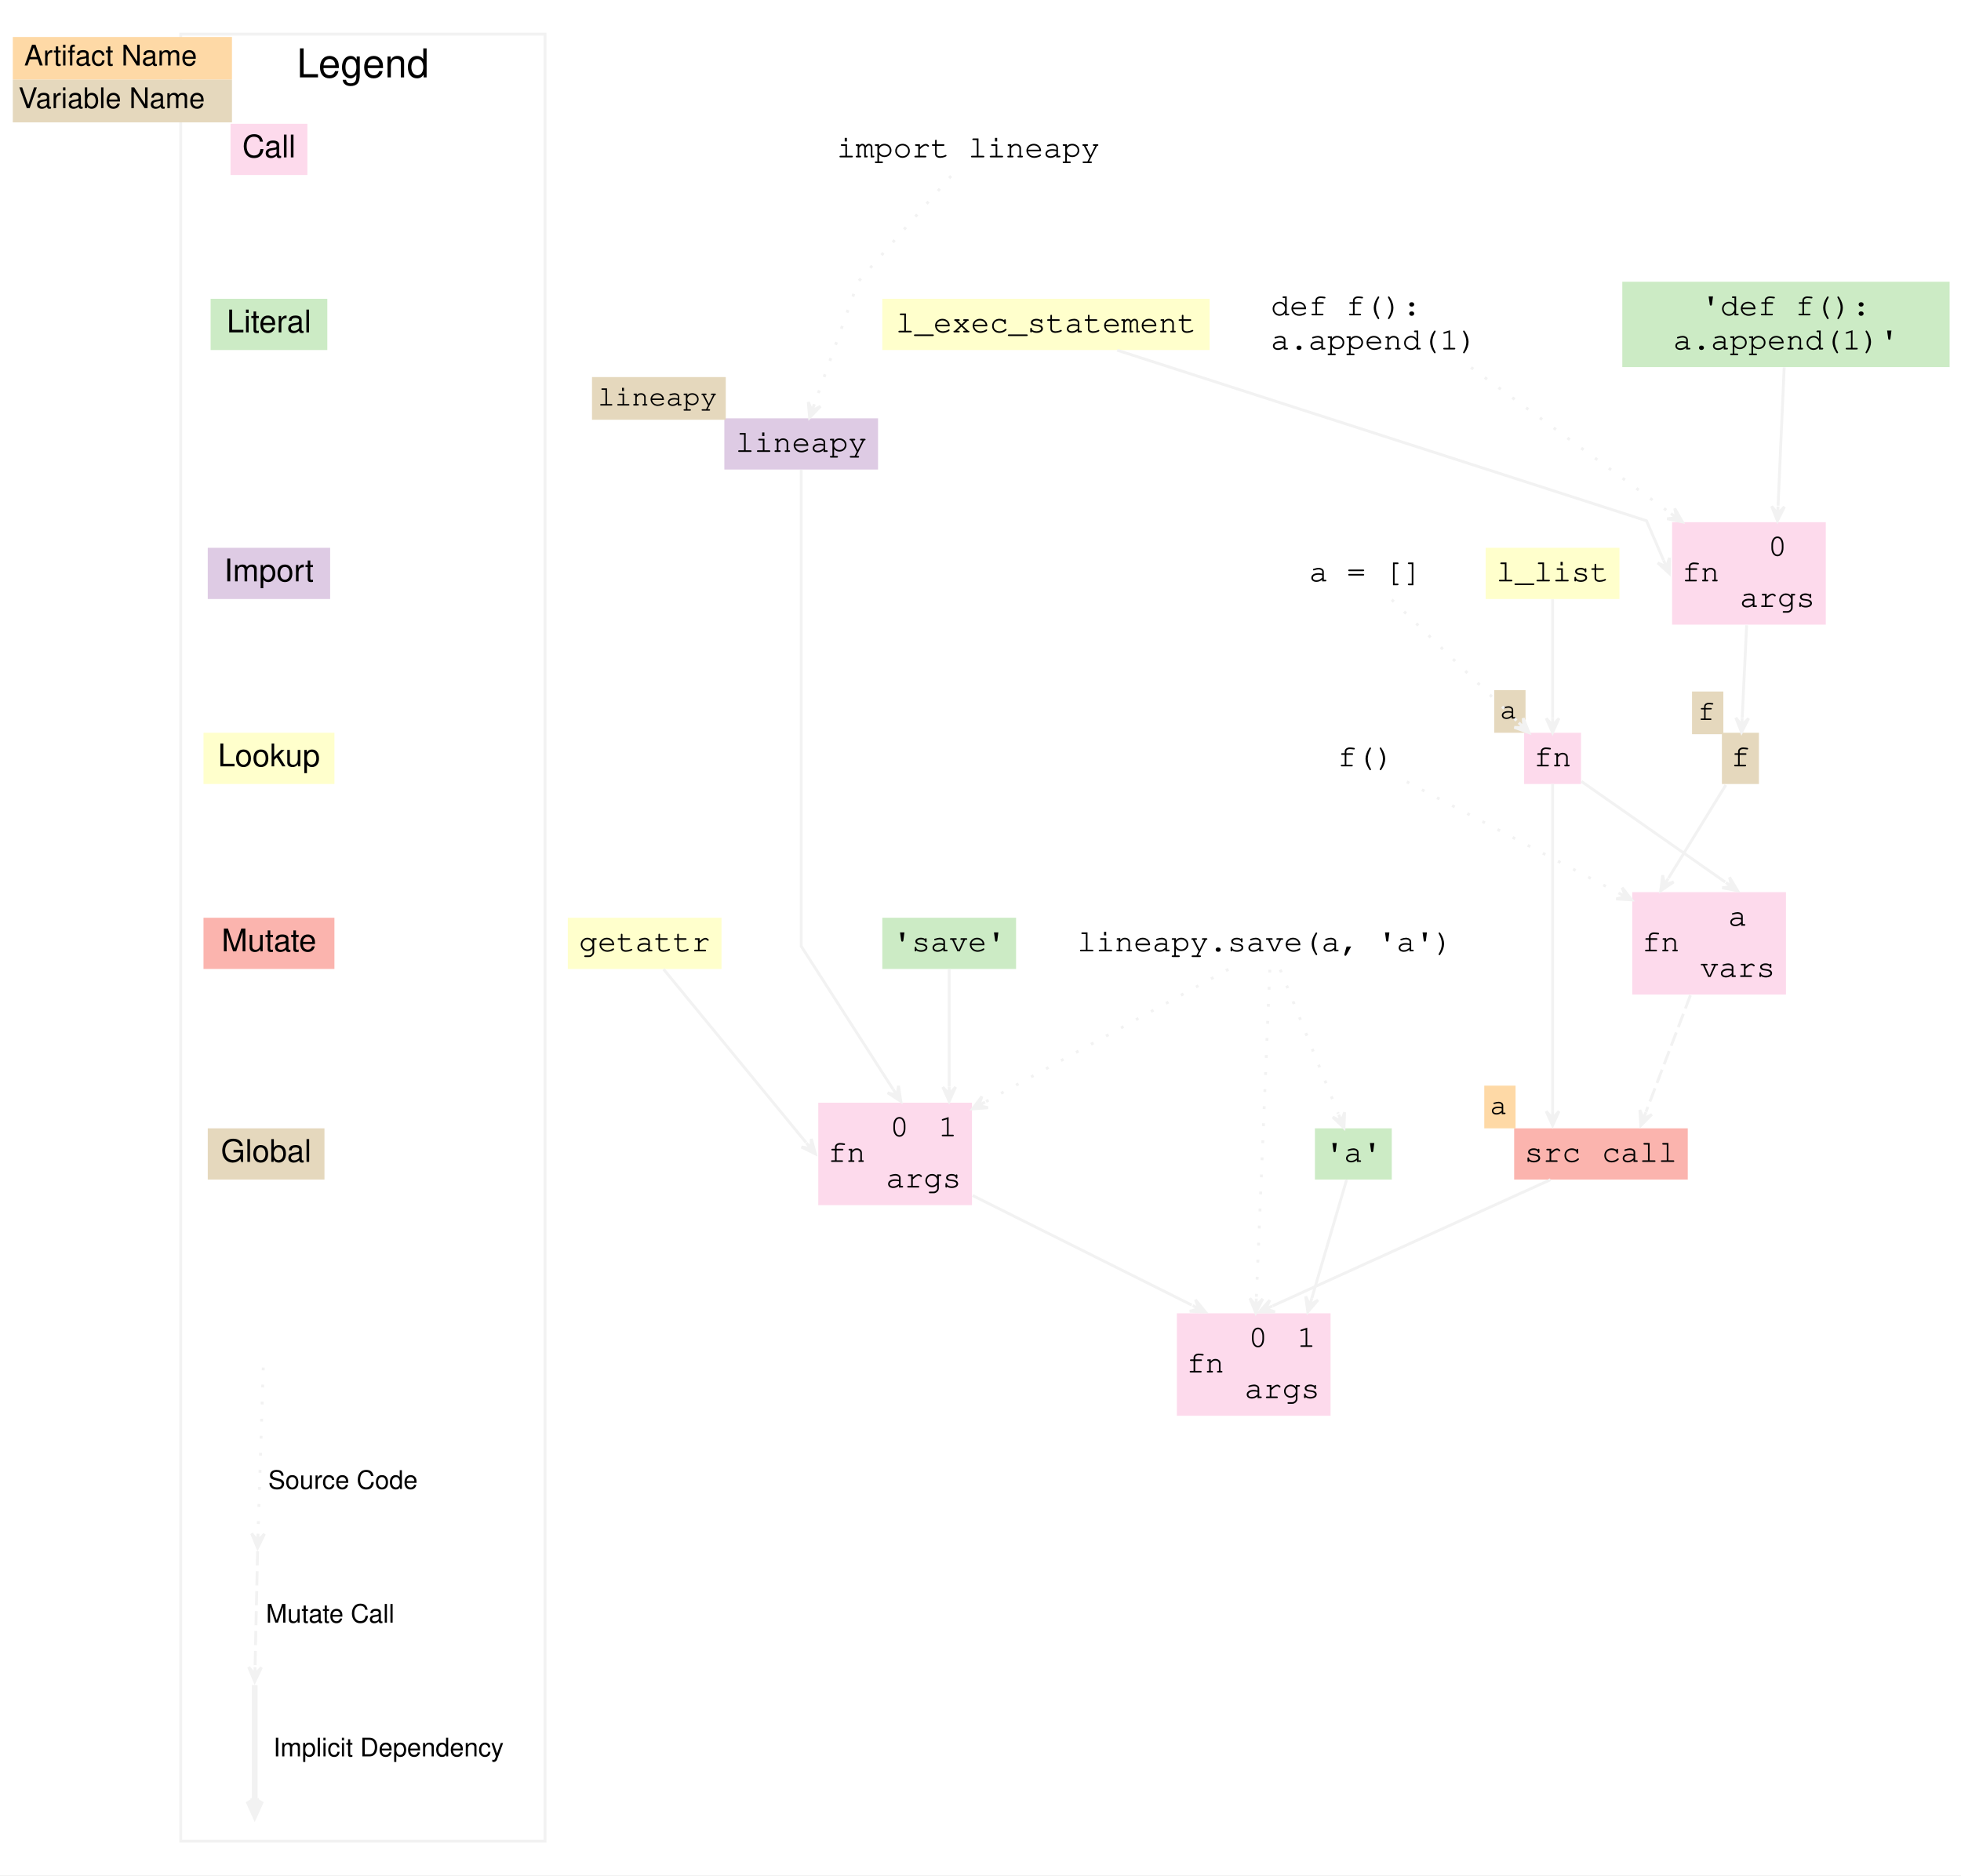
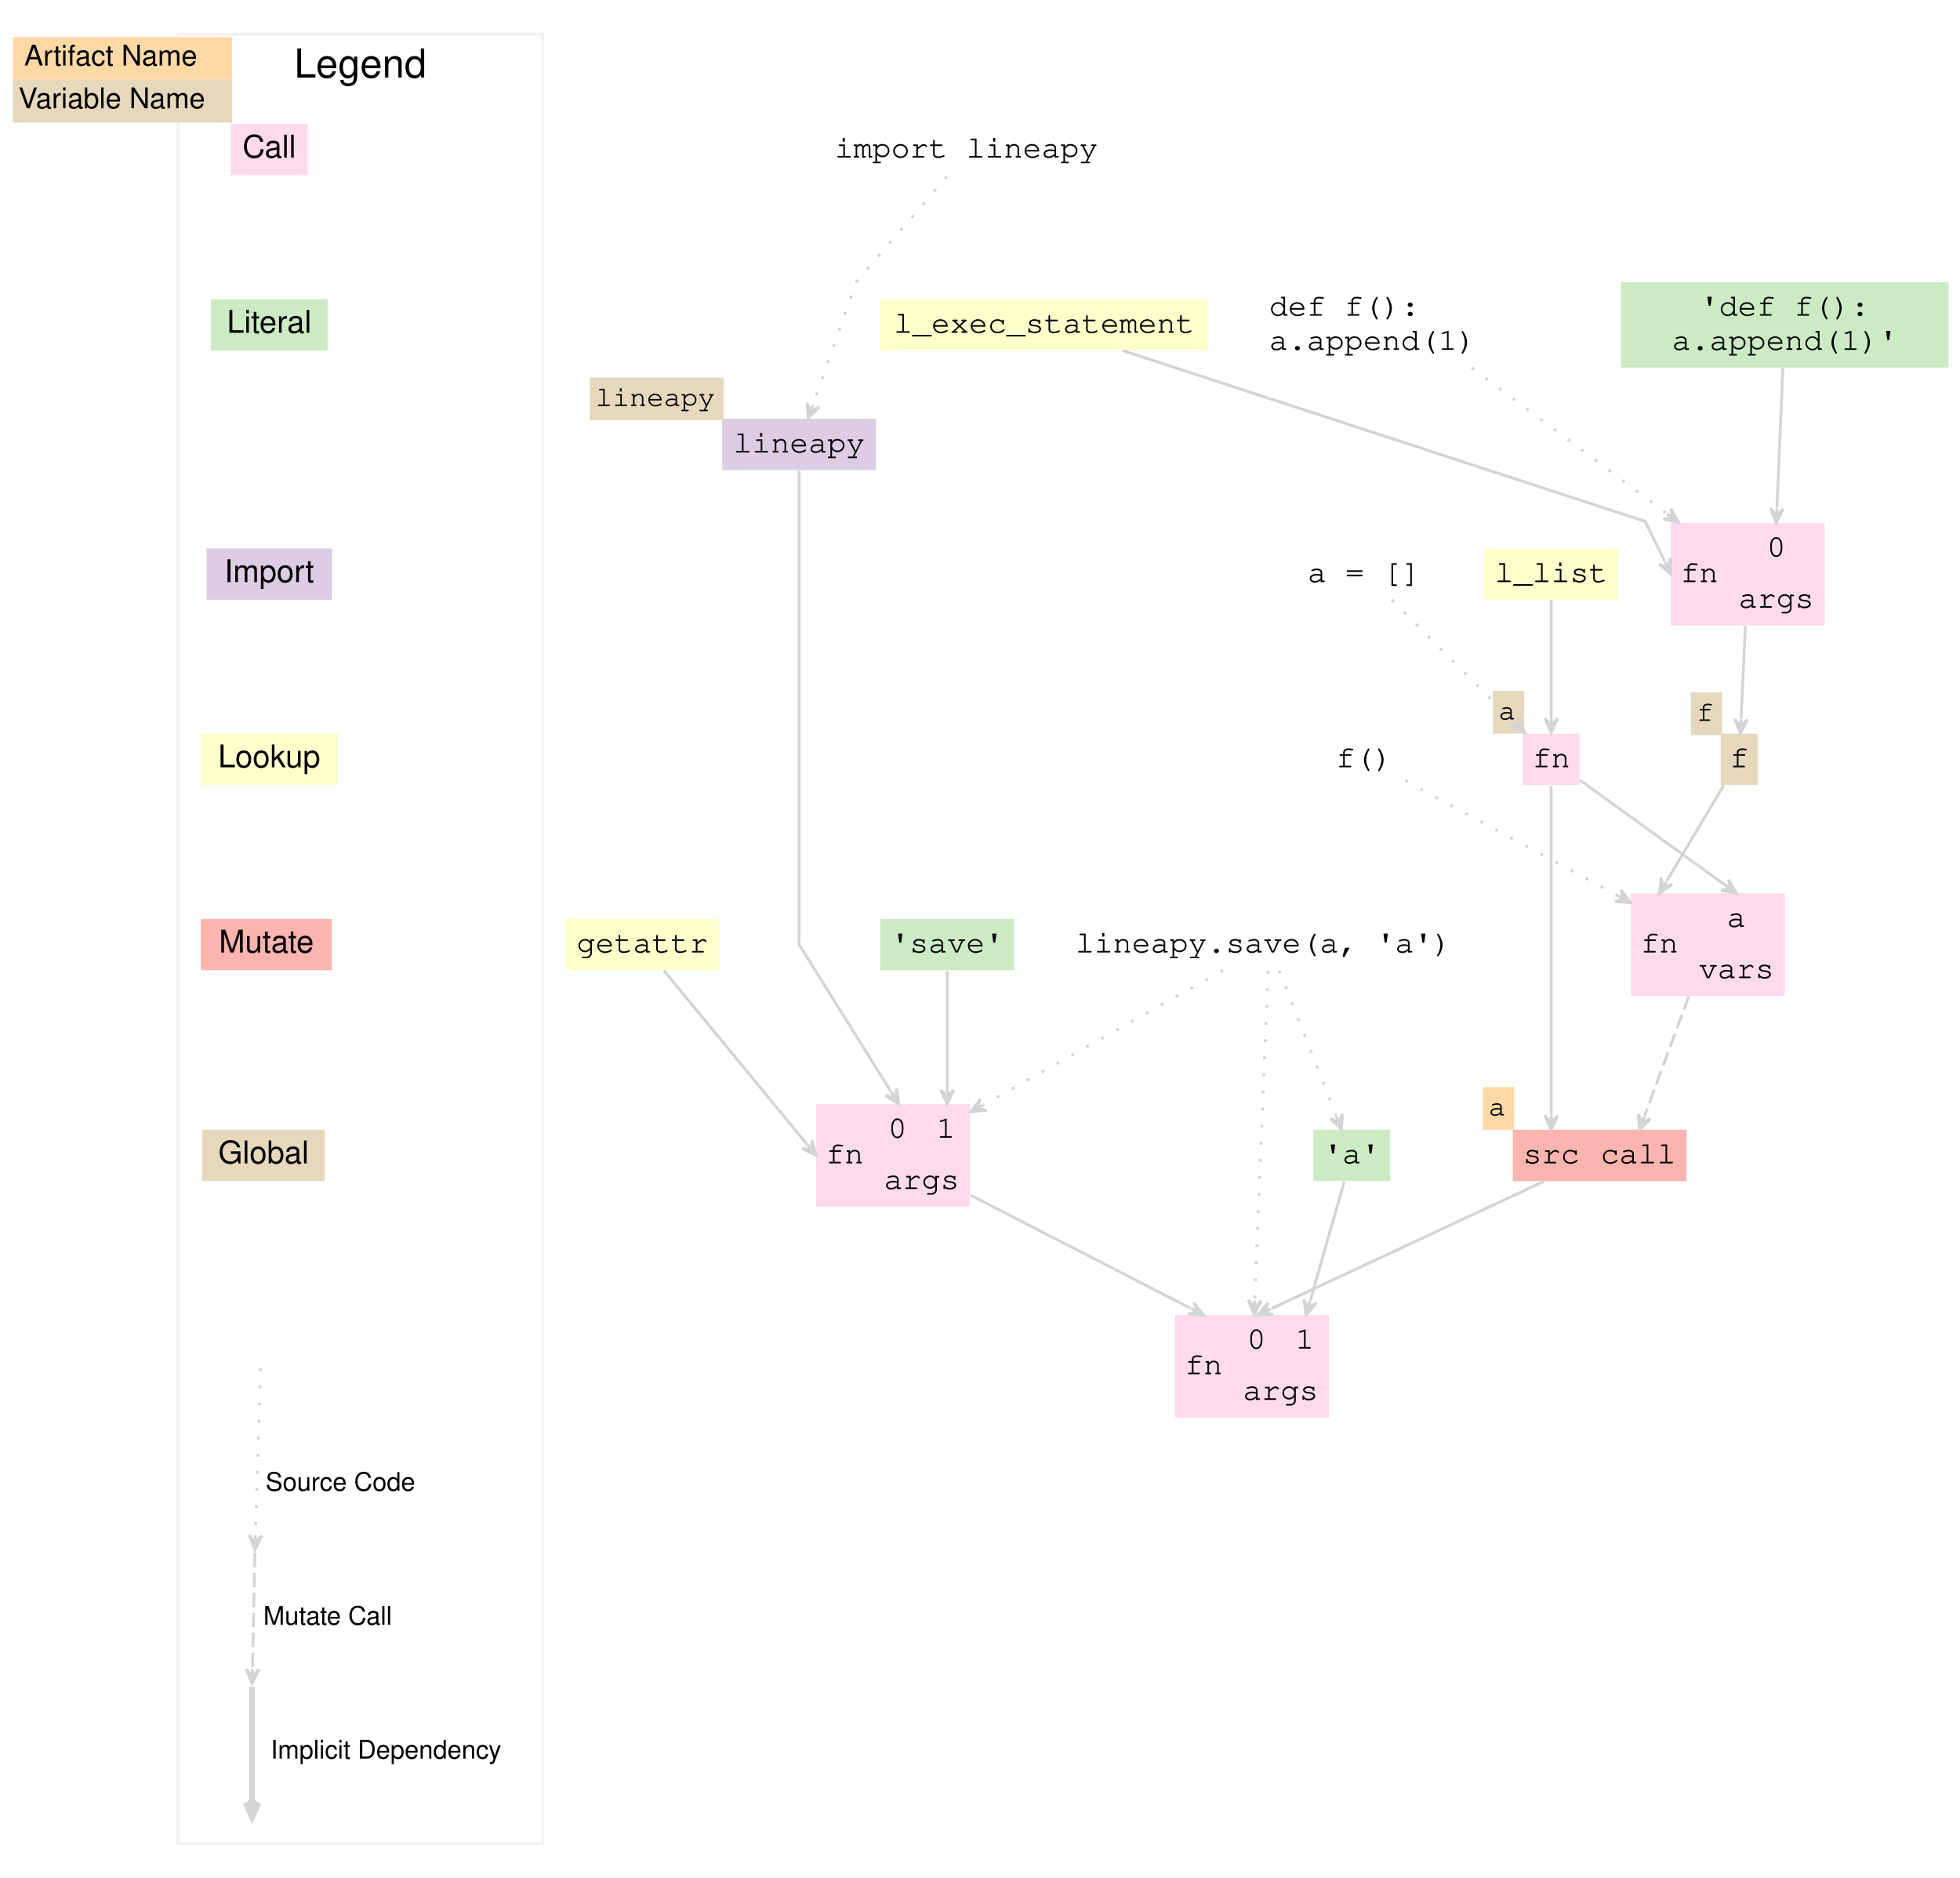
- <svg xmlns="http://www.w3.org/2000/svg" width="689pt" height="659pt" viewBox="0 0 689 659">
+ <svg xmlns="http://www.w3.org/2000/svg" width="688pt" height="659pt" viewBox="0 0 688 659">
  <g class="graph" transform="scale(1) translate(4 655)">
-     <polygon points="-4 4 -4 -655 685 -655 685 4" fill="#fff" stroke="transparent" />
+     <polygon points="-4 4 -4 -655 684 -655 684 4" fill="#fff" stroke="transparent" />
    <g class="cluster">
-       <polygon points="59.5 -8 59.5 -643 187.5 -643 187.5 -8" fill="none" stroke="#f2f2f2" />
-       <text x="123.5" y="-627.8" font-family="Helvetica,sans-Serif" font-size="14" text-anchor="middle">Legend</text>
+       <polygon points="58.5 -8 58.5 -643 186.5 -643 186.5 -8" fill="none" stroke="#f2f2f2" />
+       <text x="122.5" y="-627.8" fill="#000000" font-family="Helvetica,sans-Serif" font-size="14" text-anchor="middle">Legend</text>
    </g>
    <g class="node">
      <polygon points="77 -593.5 77 -611.5 104 -611.5 104 -593.5" fill="#fddaec" stroke="#f2f2f2" stroke-width="0" />
      <text x="90.5" y="-599.7" fill="#000000" font-family="Helvetica,sans-Serif" font-size="11" text-anchor="middle">Call</text>
      <polygon points="0.5 -627 0.5 -642 77.5 -642 77.5 -627" fill="#fed9a6" stroke="transparent" />
      <text x="4.5" y="-632" fill="#000000" font-family="Helvetica,sans-Serif" font-size="10">Artifact Name</text>
      <polygon points="0.5 -612 0.5 -627 77.5 -627 77.5 -612" fill="#e5d8bd" stroke="transparent" />
      <text x="2.5" y="-617" fill="#000000" font-family="Helvetica,sans-Serif" font-size="10">Variable Name</text>
      <polygon points="111 -550 70 -550 70 -532 111 -532" fill="#ccebc5" stroke="#f2f2f2" stroke-width="0" />
      <text x="90.5" y="-538.2" fill="#000000" font-family="Helvetica,sans-Serif" font-size="11" text-anchor="middle">Literal</text>
-       <polygon points="112 -462.5 69 -462.5 69 -444.5 112 -444.5" fill="#decbe4" stroke="#f2f2f2" stroke-width="0" />
+       <polygon points="112.5 -462.5 68.5 -462.5 68.5 -444.5 112.5 -444.5" fill="#decbe4" stroke="#f2f2f2" stroke-width="0" />
      <text x="90.5" y="-450.7" fill="#000000" font-family="Helvetica,sans-Serif" font-size="11" text-anchor="middle">Import</text>
-       <polygon points="113.5 -397.5 67.5 -397.5 67.5 -379.5 113.5 -379.5" fill="#ffc" stroke="#f2f2f2" stroke-width="0" />
+       <polygon points="114.5 -397.5 66.5 -397.5 66.5 -379.5 114.5 -379.5" fill="#ffc" stroke="#f2f2f2" stroke-width="0" />
      <text x="90.5" y="-385.7" fill="#000000" font-family="Helvetica,sans-Serif" font-size="11" text-anchor="middle">Lookup</text>
-       <polygon points="67.5 -314.5 67.5 -332.5 113.5 -332.5 113.5 -314.5" fill="#fbb4ae" stroke="#f2f2f2" stroke-width="0" />
-       <text x="90.5" y="-320.7" fill="#000000" font-family="Helvetica,sans-Serif" font-size="11" text-anchor="middle">Mutate</text>
-       <polygon points="110 -258.5 69 -258.5 69 -240.5 110 -240.5" fill="#e5d8bd" stroke="#f2f2f2" stroke-width="0" />
-       <text x="89.5" y="-246.7" fill="#000000" font-family="Helvetica,sans-Serif" font-size="11" text-anchor="middle">Global</text>
+       <polygon points="66.5 -314.5 66.5 -332.5 112.5 -332.5 112.5 -314.5" fill="#fbb4ae" stroke="#f2f2f2" stroke-width="0" />
+       <text x="89.5" y="-320.7" fill="#000000" font-family="Helvetica,sans-Serif" font-size="11" text-anchor="middle">Mutate</text>
+       <polygon points="110 -258.5 67 -258.5 67 -240.5 110 -240.5" fill="#e5d8bd" stroke="#f2f2f2" stroke-width="0" />
+       <text x="88.5" y="-246.7" fill="#000000" font-family="Helvetica,sans-Serif" font-size="11" text-anchor="middle">Global</text>
    </g>
    <g class="edge">
-       <path d="m88.5-174.45c-0.05 1.58-1.37 43.52-1.84 58.33" fill="none" stroke="#f2f2f2" stroke-dasharray="1,5" />
-       <polygon points="86.5 -111.04 88.91 -115.97 86.58 -113.54 86.66 -116.04 86.66 -116.04 86.66 -116.04 86.58 -113.54 84.41 -116.11 86.5 -111.04" fill="#f2f2f2" stroke="#f2f2f2" />
-       <text x="116.5" y="-131.8" font-family="Helvetica,sans-Serif" font-size="9" text-anchor="middle">Source Code</text>
-       <path d="m86.5-109.87c-0.05 2.11-0.63 28.8-0.88 40.47" fill="none" stroke="#f2f2f2" stroke-dasharray="5,2" />
-       <polygon points="85.5 -64.12 87.86 -69.07 85.56 -66.62 85.61 -69.12 85.61 -69.12 85.61 -69.12 85.56 -66.62 83.36 -69.17 85.5 -64.12" fill="#f2f2f2" stroke="#f2f2f2" />
-       <text x="112" y="-84.8" font-family="Helvetica,sans-Serif" font-size="9" text-anchor="middle">Mutate Call</text>
-       <path d="m85.5-62.87v40.47" fill="none" stroke="#f2f2f2" stroke-width="2" />
-       <polygon points="85.5 -17.12 87.75 -22.12 86 -19.62 86 -22.12 85.5 -22.12 85 -22.12 85 -19.62 83.25 -22.12 85.5 -17.12" fill="#f2f2f2" stroke="#f2f2f2" stroke-width="2" />
-       <text x="132.5" y="-37.8" font-family="Helvetica,sans-Serif" font-size="9" text-anchor="middle">Implicit Dependency</text>
-     </g>
-     <g class="node">
-       <polygon points="304.5 -508 250.5 -508 250.5 -490 304.5 -490" fill="#decbe4" stroke="#f2f2f2" stroke-width="0" />
-       <text x="277.5" y="-496.2" fill="#000000" font-family="Courier,monospace" font-size="11" text-anchor="middle">lineapy</text>
-       <polygon points="204 -507.5 204 -522.5 251 -522.5 251 -507.5" fill="#e5d8bd" stroke="transparent" />
-       <text x="206" y="-512.5" fill="#000000" font-family="Courier,monospace" font-size="10">lineapy</text>
-       <polygon points="283.5 -231.5 283.5 -267.5 337.5 -267.5 337.5 -231.5" fill="#fddaec" stroke="#f2f2f2" stroke-width="0" />
-       <text x="293.5" y="-246.7" fill="#000000" font-family="Courier,monospace" font-size="11" text-anchor="middle">fn</text>
-       <polyline points="303.5 -231.5 303.5 -267.5" fill="none" stroke="#f2f2f2" stroke-width="0" />
-       <text x="312" y="-255.7" fill="#000000" font-family="Courier,monospace" font-size="11" text-anchor="middle">0</text>
-       <polyline points="320.5 -249.5 320.5 -267.5" fill="none" stroke="#f2f2f2" stroke-width="0" />
-       <text x="329" y="-255.7" fill="#000000" font-family="Courier,monospace" font-size="11" text-anchor="middle">1</text>
-       <polyline points="303.5 -249.5 337.5 -249.5" fill="none" stroke="#f2f2f2" stroke-width="0" />
-       <text x="320.5" y="-237.7" fill="#000000" font-family="Courier,monospace" font-size="11" text-anchor="middle">args</text>
-     </g>
-     <g class="edge" stroke="#f2f2f2">
-       <path d="m277.5-489.94v72.94 94.5s24 37.38 32.25 50.22" fill="none" />
-       <polygon points="312.5 -268 311.69 -273.42 311.15 -270.1 309.8 -272.21 309.8 -272.21 309.8 -272.21 311.15 -270.1 307.9 -270.99 312.5 -268" fill="#f2f2f2" />
-     </g>
-     <g class="node">
-       <polygon points="421 -550 306 -550 306 -532 421 -532" fill="#ffc" stroke="#f2f2f2" stroke-width="0" />
-       <text x="363.5" y="-538.2" fill="#000000" font-family="Courier,monospace" font-size="11" text-anchor="middle">l_exec_statement</text>
-       <polygon points="583.5 -435.5 583.5 -471.5 637.5 -471.5 637.5 -435.5" fill="#fddaec" stroke="#f2f2f2" stroke-width="0" />
-       <text x="593.5" y="-450.7" fill="#000000" font-family="Courier,monospace" font-size="11" text-anchor="middle">fn</text>
-       <polyline points="603.5 -435.5 603.5 -471.5" fill="none" stroke="#f2f2f2" stroke-width="0" />
-       <text x="620.5" y="-459.7" fill="#000000" font-family="Courier,monospace" font-size="11" text-anchor="middle">0</text>
-       <polyline points="603.5 -453.5 637.5 -453.5" fill="none" stroke="#f2f2f2" stroke-width="0" />
-       <text x="620.5" y="-441.7" fill="#000000" font-family="Courier,monospace" font-size="11" text-anchor="middle">args</text>
-     </g>
-     <g class="edge" stroke="#f2f2f2">
-       <path d="m388.53-531.93c55.89 18.01 185.97 59.93 185.97 59.93s3.61 8.35 5.98 13.83" fill="none" />
-       <polygon points="582.5 -453.5 582.58 -458.98 581.51 -455.79 580.52 -458.09 580.52 -458.09 580.52 -458.09 581.51 -455.79 578.45 -457.2 582.5 -453.5" fill="#f2f2f2" />
-     </g>
-     <g class="node">
-       <polygon points="681 -556 566 -556 566 -526 681 -526" fill="#ccebc5" stroke="#f2f2f2" stroke-width="0" />
-       <text x="623.5" y="-544.2" fill="#000000" font-family="Courier,monospace" font-size="11" text-anchor="middle">'def f():</text>
-       <text x="623.5" y="-532.2" fill="#000000" font-family="Courier,monospace" font-size="11" text-anchor="middle">a.append(1)'</text>
-     </g>
-     <g class="edge" stroke="#f2f2f2">
-       <path d="m622.88-525.91c-0.67 15.09-1.69 38.27-2.15 48.61" fill="none" />
-       <polygon points="620.5 -472 622.97 -476.9 620.61 -474.5 620.72 -477 620.72 -477 620.72 -477 620.61 -474.5 618.47 -477.09 620.5 -472" fill="#f2f2f2" />
-     </g>
-     <g class="node">
-       <polygon points="614 -397.5 601 -397.5 601 -379.5 614 -379.5" fill="#e5d8bd" stroke="#f2f2f2" stroke-width="0" />
-       <text x="607.5" y="-385.7" fill="#000000" font-family="Courier,monospace" font-size="11" text-anchor="middle">f</text>
-       <polygon points="590.5 -397 590.5 -412 601.5 -412 601.5 -397" fill="#e5d8bd" stroke="transparent" />
-       <text x="592.5" y="-402" fill="#000000" font-family="Courier,monospace" font-size="10">f</text>
-       <polygon points="569.5 -305.5 569.5 -341.5 623.5 -341.5 623.5 -305.5" fill="#fddaec" stroke="#f2f2f2" stroke-width="0" />
-       <text x="579.5" y="-320.7" fill="#000000" font-family="Courier,monospace" font-size="11" text-anchor="middle">fn</text>
-       <polyline points="589.5 -305.5 589.5 -341.5" fill="none" stroke="#f2f2f2" stroke-width="0" />
-       <text x="606.5" y="-329.7" fill="#000000" font-family="Courier,monospace" font-size="11" text-anchor="middle">a</text>
-       <polyline points="589.5 -323.5 623.5 -323.5" fill="none" stroke="#f2f2f2" stroke-width="0" />
-       <text x="606.5" y="-311.7" fill="#000000" font-family="Courier,monospace" font-size="11" text-anchor="middle">vars</text>
-     </g>
-     <g class="edge" stroke="#f2f2f2">
-       <path d="m602.36-379.15c-5.93 9.64-15.48 25.16-20.13 32.72" fill="none" />
-       <polygon points="579.5 -342 584.04 -345.08 580.81 -344.13 582.12 -346.26 582.12 -346.26 582.12 -346.26 580.81 -344.13 580.2 -347.44 579.5 -342" fill="#f2f2f2" />
-       <path d="m609.68-435.28c-0.49 10.23-1.1 23.01-1.55 32.47" fill="none" />
-       <polygon points="607.89 -397.67 610.37 -402.56 608.01 -400.17 608.13 -402.67 608.13 -402.67 608.13 -402.67 608.01 -400.17 605.88 -402.77 607.89 -397.67" fill="#f2f2f2" />
-     </g>
-     <g class="node">
-       <polygon points="565 -462.5 518 -462.5 518 -444.5 565 -444.5" fill="#ffc" stroke="#f2f2f2" stroke-width="0" />
-       <text x="541.5" y="-450.7" fill="#000000" font-family="Courier,monospace" font-size="11" text-anchor="middle">l_list</text>
-       <polygon points="531.5 -379.5 531.5 -397.5 551.5 -397.5 551.5 -379.5" fill="#fddaec" stroke="#f2f2f2" stroke-width="0" />
-       <text x="541.5" y="-385.7" fill="#000000" font-family="Courier,monospace" font-size="11" text-anchor="middle">fn</text>
-       <polygon points="521 -397.5 521 -412.5 532 -412.5 532 -397.5" fill="#e5d8bd" stroke="transparent" />
-       <text x="523" y="-402.5" fill="#000000" font-family="Courier,monospace" font-size="10">a</text>
-     </g>
-     <g class="edge" stroke="#f2f2f2">
-       <path d="m541.5-444.39v41.71" fill="none" />
-       <polygon points="541.5 -397.57 543.75 -402.57 541.5 -400.07 541.5 -402.57 541.5 -402.57 541.5 -402.57 541.5 -400.07 539.25 -402.57 541.5 -397.57" fill="#f2f2f2" />
-     </g>
-     <g class="node">
-       <polygon points="528 -240.5 528 -258.5 589 -258.5 589 -240.5" fill="#fbb4ae" stroke="#f2f2f2" stroke-width="0" />
-       <text x="541.5" y="-246.7" fill="#000000" font-family="Courier,monospace" font-size="11" text-anchor="middle">src</text>
-       <polyline points="555 -240.5 555 -258.5" fill="none" stroke="#f2f2f2" stroke-width="0" />
-       <text x="572" y="-246.7" fill="#000000" font-family="Courier,monospace" font-size="11" text-anchor="middle">call</text>
-       <polygon points="517.5 -258.5 517.5 -273.5 528.5 -273.5 528.5 -258.5" fill="#fed9a6" stroke="transparent" />
-       <text x="519.5" y="-263.5" fill="#000000" font-family="Courier,monospace" font-size="10">a</text>
-     </g>
-     <g class="edge" stroke="#f2f2f2">
-       <path d="m541.5-379.49v114.97" fill="none" />
-       <polygon points="541.5 -259.5 543.75 -264.5 541.5 -262 541.5 -264.5 541.5 -264.5 541.5 -264.5 541.5 -262 539.25 -264.5 541.5 -259.5" fill="#f2f2f2" />
-       <path d="m551.66-380.39c14.42 10.1 40.23 28.16 50.47 35.33" fill="none" />
-       <polygon points="606.5 -342 603.69 -346.71 604.45 -343.43 602.4 -344.87 602.4 -344.87 602.4 -344.87 604.45 -343.43 601.11 -343.02 606.5 -342" fill="#f2f2f2" />
-     </g>
-     <g class="node">
-       <polygon points="409.5 -157.5 409.5 -193.5 463.5 -193.5 463.5 -157.5" fill="#fddaec" stroke="#f2f2f2" stroke-width="0" />
-       <text x="419.5" y="-172.7" fill="#000000" font-family="Courier,monospace" font-size="11" text-anchor="middle">fn</text>
-       <polyline points="429.5 -157.5 429.5 -193.5" fill="none" stroke="#f2f2f2" stroke-width="0" />
-       <text x="438" y="-181.7" fill="#000000" font-family="Courier,monospace" font-size="11" text-anchor="middle">0</text>
-       <polyline points="446.5 -175.5 446.5 -193.5" fill="none" stroke="#f2f2f2" stroke-width="0" />
-       <text x="455" y="-181.7" fill="#000000" font-family="Courier,monospace" font-size="11" text-anchor="middle">1</text>
-       <polyline points="429.5 -175.5 463.5 -175.5" fill="none" stroke="#f2f2f2" stroke-width="0" />
-       <text x="446.5" y="-163.7" fill="#000000" font-family="Courier,monospace" font-size="11" text-anchor="middle">args</text>
-     </g>
-     <g class="edge" stroke="#f2f2f2">
-       <path d="m540.79-240.46c-28.16 12.79-81.62 37.07-97.64 44.35" fill="none" />
-       <polygon points="438.5 -194 443.98 -194.02 440.78 -195.03 443.05 -196.07 443.05 -196.07 443.05 -196.07 440.78 -195.03 442.12 -198.12 438.5 -194" fill="#f2f2f2" />
-       <path d="m589.94-305.28c-5.27 13.84-12.33 32.35-15.61 40.98" fill="none" stroke-dasharray="5,2" />
-       <polygon points="572.5 -259.5 576.38 -263.37 573.39 -261.84 574.28 -264.17 574.28 -264.17 574.28 -264.17 573.39 -261.84 572.18 -264.97 572.5 -259.5" fill="#f2f2f2" />
-     </g>
-     <g class="node">
-       <polygon points="485 -258.5 458 -258.5 458 -240.5 485 -240.5" fill="#ccebc5" stroke="#f2f2f2" stroke-width="0" />
-       <text x="471.5" y="-246.7" fill="#000000" font-family="Courier,monospace" font-size="11" text-anchor="middle">'a'</text>
-     </g>
-     <g class="edge" stroke="#f2f2f2">
-       <path d="m469.14-240.46c-3.37 11.49-9.47 32.25-12.22 41.63" fill="none" />
-       <polygon points="455.5 -194 459.07 -198.16 456.2 -196.4 456.91 -198.8 456.91 -198.8 456.91 -198.8 456.2 -196.4 454.75 -199.43 455.5 -194" fill="#f2f2f2" />
-     </g>
-     <g class="node">
-       <polygon points="249.5 -332.5 195.5 -332.5 195.5 -314.5 249.5 -314.5" fill="#ffc" stroke="#f2f2f2" stroke-width="0" />
-       <text x="222.5" y="-320.7" fill="#000000" font-family="Courier,monospace" font-size="11" text-anchor="middle">getattr</text>
-     </g>
-     <g class="edge" stroke="#f2f2f2">
-       <path d="m229.15-314.41c12.82 15.59 40.51 49.28 50.04 60.89" fill="none" />
-       <polygon points="282.5 -249.5 281.06 -254.79 280.91 -251.43 279.33 -253.36 279.33 -253.36 279.33 -253.36 280.91 -251.43 277.59 -251.93 282.5 -249.5" fill="#f2f2f2" />
-     </g>
-     <g class="node">
-       <polygon points="353 -332.5 306 -332.5 306 -314.5 353 -314.5" fill="#ccebc5" stroke="#f2f2f2" stroke-width="0" />
-       <text x="329.5" y="-320.7" fill="#000000" font-family="Courier,monospace" font-size="11" text-anchor="middle">'save'</text>
-     </g>
-     <g class="edge" stroke="#f2f2f2">
-       <path d="m329.5-314.46v41.33" fill="none" />
-       <polygon points="329.5 -268 331.75 -273 329.5 -270.5 329.5 -273 329.5 -273 329.5 -273 329.5 -270.5 327.25 -273 329.5 -268" fill="#f2f2f2" />
-       <path d="m337.72-234.89c26.24 13.12 63.83 31.91 77 38.5" fill="none" />
-       <polygon points="419.5 -194 416.03 -198.25 417.26 -195.12 415.03 -196.24 415.03 -196.24 415.03 -196.24 417.26 -195.12 414.02 -194.22 419.5 -194" fill="#f2f2f2" />
-     </g>
-     <g class="node">
-       <polygon points="388 -611.5 287 -611.5 287 -593.5 388 -593.5" fill="none" stroke="#000" stroke-width="0" />
-       <text x="290" y="-599.7" fill="#000000" font-family="Courier,monospace" font-size="11">import lineapy</text>
-     </g>
-     <g class="edge" stroke="#f2f2f2">
-       <path d="m330.16-593.15c-11.54 13.13-32.66 37.15-32.66 37.15s-9.43 26.41-15.34 42.96" fill="none" stroke-dasharray="1,5" />
-       <polygon points="280.45 -508.26 284.25 -512.21 281.29 -510.62 282.13 -512.97 282.13 -512.97 282.13 -512.97 281.29 -510.62 280.01 -513.73 280.45 -508.26" fill="#f2f2f2" />
-     </g>
-     <g class="node">
-       <polygon points="547.5 -556 439.5 -556 439.5 -526 547.5 -526" fill="none" stroke="#000" stroke-width="0" />
-       <text x="442.5" y="-544.2" fill="#000000" font-family="Courier,monospace" font-size="11">def f():</text>
-       <text x="442.5" y="-532.2" fill="#000000" font-family="Courier,monospace" font-size="11">a.append(1)</text>
-     </g>
-     <g class="edge" stroke="#f2f2f2">
-       <path d="m512.82-525.88c19.11 13.96 48.53 35.46 70.1 51.22" fill="none" stroke-dasharray="1,5" />
-       <polygon points="587.12 -471.59 584.41 -476.35 585.1 -473.06 583.08 -474.54 583.08 -474.54 583.08 -474.54 585.1 -473.06 581.75 -472.72 587.12 -471.59" fill="#f2f2f2" />
-     </g>
-     <g class="node">
-       <polygon points="500 -462.5 453 -462.5 453 -444.5 500 -444.5" fill="none" stroke="#000" stroke-width="0" />
-       <text x="456" y="-450.7" fill="#000000" font-family="Courier,monospace" font-size="11">a = []</text>
-     </g>
-     <g class="edge" stroke="#f2f2f2">
-       <path d="m485-444.26c11.35 11 31.53 30.56 44.45 43.08" fill="none" stroke-dasharray="1,5" />
-       <polygon points="533.21 -397.54 531.18 -402.63 531.41 -399.28 529.62 -401.02 529.62 -401.02 529.62 -401.02 531.41 -399.28 528.05 -399.4 533.21 -397.54" fill="#f2f2f2" />
-     </g>
-     <g class="node">
-       <polygon points="490 -397.5 463 -397.5 463 -379.5 490 -379.5" fill="none" stroke="#000" stroke-width="0" />
-       <text x="466" y="-385.7" fill="#000000" font-family="Courier,monospace" font-size="11">f()</text>
-     </g>
-     <g class="edge" stroke="#f2f2f2">
-       <path d="m490.27-380.27c18.08 9.49 50.37 26.45 74.63 39.18" fill="none" stroke-dasharray="1,5" />
-       <polygon points="569.33 -338.77 565.95 -343.08 567.11 -339.93 564.9 -341.09 564.9 -341.09 564.9 -341.09 567.11 -339.93 563.85 -339.1 569.33 -338.77" fill="#f2f2f2" />
-     </g>
-     <g class="node">
-       <polygon points="513.5 -332.5 371.5 -332.5 371.5 -314.5 513.5 -314.5" fill="none" stroke="#000" stroke-width="0" />
-       <text x="374.5" y="-320.7" fill="#000000" font-family="Courier,monospace" font-size="11">lineapy.save(a, 'a')</text>
-     </g>
-     <g class="edge" stroke="#f2f2f2">
-       <path d="m445.83-314.24c4.98 12.37 14.43 35.83 20.37 50.57" fill="none" stroke-dasharray="1,5" />
-       <polygon points="468.21 -258.66 468.43 -264.14 467.28 -260.98 466.34 -263.3 466.34 -263.3 466.34 -263.3 467.28 -260.98 464.26 -262.46 468.21 -258.66" fill="#f2f2f2" />
-       <path d="m427.61-314.38c-20.58 11.23-58.27 31.78-85.33 46.55" fill="none" stroke-dasharray="1,5" />
-       <polygon points="337.69 -265.33 343.16 -265.75 339.89 -266.53 342.08 -267.73 342.08 -267.73 342.08 -267.73 339.89 -266.53 341 -269.7 337.69 -265.33" fill="#f2f2f2" />
-       <path d="m442.16-314.23c-0.9 21.99-3.39 82.47-4.75 115.5" fill="none" stroke-dasharray="1,5" />
-       <polygon points="437.21 -193.68 439.66 -198.58 437.31 -196.18 437.41 -198.67 437.41 -198.67 437.41 -198.67 437.31 -196.18 435.16 -198.77 437.21 -193.68" fill="#f2f2f2" />
+       <path d="m87.478-174.77c-0.177 5.753-1.352 43.954-1.802 58.584" fill="none" stroke="#d4d4d4" stroke-dasharray="1,5" />
+       <polygon points="85.52 -111.14 87.923 -116.07 85.597 -113.64 85.674 -116.14 85.674 -116.14 85.674 -116.14 85.597 -113.64 83.425 -116.21 85.52 -111.14" fill="#d4d4d4" stroke="#d4d4d4" />
+       <text x="115.5" y="-131.8" fill="#000000" font-family="Helvetica,sans-Serif" font-size="9" text-anchor="middle">Source Code</text>
+       <path d="m85.489-109.97c-0.084 3.942-0.616 28.95-0.863 40.562" fill="none" stroke="#d4d4d4" stroke-dasharray="5,2" />
+       <polygon points="84.515 -64.22 86.871 -69.17 84.568 -66.719 84.622 -69.218 84.622 -69.218 84.622 -69.218 84.568 -66.719 82.372 -69.266 84.515 -64.22" fill="#d4d4d4" stroke="#d4d4d4" />
+       <text x="111" y="-84.8" fill="#000000" font-family="Helvetica,sans-Serif" font-size="9" text-anchor="middle">Mutate Call</text>
+       <path d="m84.5-62.972v40.562" fill="none" stroke="#d4d4d4" stroke-width="2" />
+       <polygon points="84.5 -17.22 86.75 -22.219 85 -19.719 85 -22.219 84.5 -22.22 84 -22.22 84 -19.72 82.25 -22.22 84.5 -17.22" fill="#d4d4d4" stroke="#d4d4d4" stroke-width="2" />
+       <text x="131.5" y="-37.8" fill="#000000" font-family="Helvetica,sans-Serif" font-size="9" text-anchor="middle">Implicit Dependency</text>
+     </g>
+     <g class="node">
+       <polygon points="303.5 -508 249.5 -508 249.5 -490 303.5 -490" fill="#decbe4" stroke="#f2f2f2" stroke-width="0" />
+       <text x="276.5" y="-496.2" fill="#000000" font-family="Courier,monospace" font-size="11" text-anchor="middle">lineapy</text>
+       <polygon points="203 -507.5 203 -522.5 250 -522.5 250 -507.5" fill="#e5d8bd" stroke="transparent" />
+       <text x="205" y="-512.5" fill="#000000" font-family="Courier,monospace" font-size="10">lineapy</text>
+       <polygon points="282.5 -231.5 282.5 -267.5 336.5 -267.5 336.5 -231.5" fill="#fddaec" stroke="#f2f2f2" stroke-width="0" />
+       <text x="292.5" y="-246.7" fill="#000000" font-family="Courier,monospace" font-size="11" text-anchor="middle">fn</text>
+       <polyline points="302.5 -231.5 302.5 -267.5" fill="none" stroke="#f2f2f2" stroke-width="0" />
+       <text x="311" y="-255.7" fill="#000000" font-family="Courier,monospace" font-size="11" text-anchor="middle">0</text>
+       <polyline points="319.5 -249.5 319.5 -267.5" fill="none" stroke="#f2f2f2" stroke-width="0" />
+       <text x="328" y="-255.7" fill="#000000" font-family="Courier,monospace" font-size="11" text-anchor="middle">1</text>
+       <polyline points="302.5 -249.5 336.5 -249.5" fill="none" stroke="#f2f2f2" stroke-width="0" />
+       <text x="319.5" y="-237.7" fill="#000000" font-family="Courier,monospace" font-size="11" text-anchor="middle">args</text>
+     </g>
+     <g class="edge" stroke="#d4d4d4">
+       <path d="m276.5-489.86v73.356 93s24.003 38.404 32.254 51.606" fill="none" />
+       <polygon points="311.5 -267.5 310.76 -272.93 310.18 -269.62 308.85 -271.74 308.85 -271.74 308.85 -271.74 310.18 -269.62 306.94 -270.55 311.5 -267.5" fill="#d4d4d4" />
+     </g>
+     <g class="node">
+       <polygon points="420 -550 305 -550 305 -532 420 -532" fill="#ffc" stroke="#f2f2f2" stroke-width="0" />
+       <text x="362.5" y="-538.2" fill="#000000" font-family="Courier,monospace" font-size="11" text-anchor="middle">l_exec_statement</text>
+       <polygon points="582.5 -435.5 582.5 -471.5 636.5 -471.5 636.5 -435.5" fill="#fddaec" stroke="#f2f2f2" stroke-width="0" />
+       <text x="592.5" y="-450.7" fill="#000000" font-family="Courier,monospace" font-size="11" text-anchor="middle">fn</text>
+       <polyline points="602.5 -435.5 602.5 -471.5" fill="none" stroke="#f2f2f2" stroke-width="0" />
+       <text x="619.5" y="-459.7" fill="#000000" font-family="Courier,monospace" font-size="11" text-anchor="middle">0</text>
+       <polyline points="602.5 -453.5 636.5 -453.5" fill="none" stroke="#f2f2f2" stroke-width="0" />
+       <text x="619.5" y="-441.7" fill="#000000" font-family="Courier,monospace" font-size="11" text-anchor="middle">args</text>
+     </g>
+     <g class="edge" stroke="#d4d4d4">
+       <path d="m390.08-531.98c57.194 18.703 183.42 59.98 183.42 59.98s4.063 8.351 6.729 13.832" fill="none" />
+       <polygon points="582.5 -453.5 582.34 -458.98 581.41 -455.75 580.31 -458 580.31 -458 580.31 -458 581.41 -455.75 578.29 -457.01 582.5 -453.5" fill="#d4d4d4" />
+     </g>
+     <g class="node">
+       <polygon points="680 -556 565 -556 565 -526 680 -526" fill="#ccebc5" stroke="#f2f2f2" stroke-width="0" />
+       <text x="622.5" y="-544.2" fill="#000000" font-family="Courier,monospace" font-size="11" text-anchor="middle">'def f():</text>
+       <text x="622.5" y="-532.2" fill="#000000" font-family="Courier,monospace" font-size="11" text-anchor="middle">a.append(1)'</text>
+     </g>
+     <g class="edge" stroke="#d4d4d4">
+       <path d="m621.85-525.92c-0.669 15.49-1.673 38.755-2.12 49.115" fill="none" />
+       <polygon points="619.5 -471.5 621.96 -476.4 619.61 -474 619.72 -476.5 619.72 -476.5 619.72 -476.5 619.61 -474 617.47 -476.59 619.5 -471.5" fill="#d4d4d4" />
+     </g>
+     <g class="node">
+       <polygon points="613 -397.5 600 -397.5 600 -379.5 613 -379.5" fill="#e5d8bd" stroke="#f2f2f2" stroke-width="0" />
+       <text x="606.5" y="-385.7" fill="#000000" font-family="Courier,monospace" font-size="11" text-anchor="middle">f</text>
+       <polygon points="589.5 -397 589.5 -412 600.5 -412 600.5 -397" fill="#e5d8bd" stroke="transparent" />
+       <text x="591.5" y="-402" fill="#000000" font-family="Courier,monospace" font-size="10">f</text>
+       <polygon points="568.5 -305.5 568.5 -341.5 622.5 -341.5 622.5 -305.5" fill="#fddaec" stroke="#f2f2f2" stroke-width="0" />
+       <text x="578.5" y="-320.7" fill="#000000" font-family="Courier,monospace" font-size="11" text-anchor="middle">fn</text>
+       <polyline points="588.5 -305.5 588.5 -341.5" fill="none" stroke="#f2f2f2" stroke-width="0" />
+       <text x="605.5" y="-329.7" fill="#000000" font-family="Courier,monospace" font-size="11" text-anchor="middle">a</text>
+       <polyline points="588.5 -323.5 622.5 -323.5" fill="none" stroke="#f2f2f2" stroke-width="0" />
+       <text x="605.5" y="-311.7" fill="#000000" font-family="Courier,monospace" font-size="11" text-anchor="middle">vars</text>
+     </g>
+     <g class="edge" stroke="#d4d4d4">
+       <path d="m601.1-379.44c-5.975 10.03-15.363 25.788-19.929 33.453" fill="none" />
+       <polygon points="578.5 -341.5 582.99 -344.64 579.78 -343.65 581.06 -345.8 581.06 -345.8 581.06 -345.8 579.78 -343.65 579.13 -346.95 578.5 -341.5" fill="#d4d4d4" />
+       <path d="m608.66-435.39c-0.475 10.3-1.062 23.016-1.505 32.608" fill="none" />
+       <polygon points="606.92 -397.54 609.4 -402.43 607.03 -400.04 607.15 -402.54 607.15 -402.54 607.15 -402.54 607.03 -400.04 604.9 -402.64 606.92 -397.54" fill="#d4d4d4" />
+     </g>
+     <g class="node">
+       <polygon points="564 -462.5 517 -462.5 517 -444.5 564 -444.5" fill="#ffc" stroke="#f2f2f2" stroke-width="0" />
+       <text x="540.5" y="-450.7" fill="#000000" font-family="Courier,monospace" font-size="11" text-anchor="middle">l_list</text>
+       <polygon points="530.5 -379.5 530.5 -397.5 550.5 -397.5 550.5 -379.5" fill="#fddaec" stroke="#f2f2f2" stroke-width="0" />
+       <text x="540.5" y="-385.7" fill="#000000" font-family="Courier,monospace" font-size="11" text-anchor="middle">fn</text>
+       <polygon points="520 -397.5 520 -412.5 531 -412.5 531 -397.5" fill="#e5d8bd" stroke="transparent" />
+       <text x="522" y="-402.5" fill="#000000" font-family="Courier,monospace" font-size="10">a</text>
+     </g>
+     <g class="edge" stroke="#d4d4d4">
+       <path d="m540.5-444.46v41.506" fill="none" />
+       <polygon points="540.5 -397.88 542.75 -402.88 540.5 -400.38 540.5 -402.88 540.5 -402.88 540.5 -402.88 540.5 -400.38 538.25 -402.88 540.5 -397.88" fill="#d4d4d4" />
+     </g>
+     <g class="node">
+       <polygon points="527 -240.5 527 -258.5 588 -258.5 588 -240.5" fill="#fbb4ae" stroke="#f2f2f2" stroke-width="0" />
+       <text x="540.5" y="-246.7" fill="#000000" font-family="Courier,monospace" font-size="11" text-anchor="middle">src</text>
+       <polyline points="554 -240.5 554 -258.5" fill="none" stroke="#f2f2f2" stroke-width="0" />
+       <text x="571" y="-246.7" fill="#000000" font-family="Courier,monospace" font-size="11" text-anchor="middle">call</text>
+       <polygon points="516.5 -258.5 516.5 -273.5 527.5 -273.5 527.5 -258.5" fill="#fed9a6" stroke="transparent" />
+       <text x="518.5" y="-263.5" fill="#000000" font-family="Courier,monospace" font-size="10">a</text>
+     </g>
+     <g class="edge" stroke="#d4d4d4">
+       <path d="m540.5-379.15v115.42" fill="none" />
+       <polygon points="540.5 -258.5 542.75 -263.5 540.5 -261 540.5 -263.5 540.5 -263.5 540.5 -263.5 540.5 -261 538.25 -263.5 540.5 -258.5" fill="#d4d4d4" />
+       <path d="m550.66-381.16c14.568 10.534 40.744 29.462 50.778 36.716" fill="none" />
+       <polygon points="605.5 -341.5 602.77 -346.25 603.47 -342.96 601.45 -344.43 601.45 -344.43 601.45 -344.43 603.47 -342.96 600.13 -342.61 605.5 -341.5" fill="#d4d4d4" />
+     </g>
+     <g class="node">
+       <polygon points="408.5 -157.5 408.5 -193.5 462.5 -193.5 462.5 -157.5" fill="#fddaec" stroke="#f2f2f2" stroke-width="0" />
+       <text x="418.5" y="-172.7" fill="#000000" font-family="Courier,monospace" font-size="11" text-anchor="middle">fn</text>
+       <polyline points="428.5 -157.5 428.5 -193.5" fill="none" stroke="#f2f2f2" stroke-width="0" />
+       <text x="437" y="-181.7" fill="#000000" font-family="Courier,monospace" font-size="11" text-anchor="middle">0</text>
+       <polyline points="445.5 -175.5 445.5 -193.5" fill="none" stroke="#f2f2f2" stroke-width="0" />
+       <text x="454" y="-181.7" fill="#000000" font-family="Courier,monospace" font-size="11" text-anchor="middle">1</text>
+       <polyline points="428.5 -175.5 462.5 -175.5" fill="none" stroke="#f2f2f2" stroke-width="0" />
+       <text x="445.5" y="-163.7" fill="#000000" font-family="Courier,monospace" font-size="11" text-anchor="middle">args</text>
+     </g>
+     <g class="edge" stroke="#d4d4d4">
+       <path d="m537.95-240.38c-28.425 13.265-79.522 37.11-95.524 44.578" fill="none" />
+       <polygon points="437.5 -193.5 442.98 -193.58 439.77 -194.56 442.03 -195.61 442.03 -195.61 442.03 -195.61 439.77 -194.56 441.08 -197.65 437.5 -193.5" fill="#d4d4d4" />
+       <path d="m588.81-305.39c-5.271 14.274-12.255 33.191-15.506 41.997" fill="none" stroke-dasharray="5,2" />
+       <polygon points="571.5 -258.5 575.34 -262.41 572.37 -260.85 573.23 -263.19 573.23 -263.19 573.23 -263.19 572.37 -260.85 571.12 -263.97 571.5 -258.5" fill="#d4d4d4" />
+     </g>
+     <g class="node">
+       <polygon points="484 -258.5 457 -258.5 457 -240.5 484 -240.5" fill="#ccebc5" stroke="#f2f2f2" stroke-width="0" />
+       <text x="470.5" y="-246.7" fill="#000000" font-family="Courier,monospace" font-size="11" text-anchor="middle">'a'</text>
+     </g>
+     <g class="edge" stroke="#d4d4d4">
+       <path d="m467.86-240.25c-3.408 11.929-9.218 32.263-11.91 41.684" fill="none" />
+       <polygon points="454.5 -193.5 458.04 -197.69 455.19 -195.9 455.87 -198.31 455.87 -198.31 455.87 -198.31 455.19 -195.9 453.71 -198.93 454.5 -193.5" fill="#d4d4d4" />
+     </g>
+     <g class="node">
+       <polygon points="248.5 -332.5 194.5 -332.5 194.5 -314.5 248.5 -314.5" fill="#ffc" stroke="#f2f2f2" stroke-width="0" />
+       <text x="221.5" y="-320.7" fill="#000000" font-family="Courier,monospace" font-size="11" text-anchor="middle">getattr</text>
+     </g>
+     <g class="edge" stroke="#d4d4d4">
+       <path d="m228.98-314.43c13.362 16.209 40.816 49.515 50.251 60.961" fill="none" />
+       <polygon points="282.5 -249.5 281.06 -254.79 280.91 -251.43 279.32 -253.36 279.32 -253.36 279.32 -253.36 280.91 -251.43 277.58 -251.93 282.5 -249.5" fill="#d4d4d4" />
+     </g>
+     <g class="node">
+       <polygon points="352 -332.5 305 -332.5 305 -314.5 352 -314.5" fill="#ccebc5" stroke="#f2f2f2" stroke-width="0" />
+       <text x="328.5" y="-320.7" fill="#000000" font-family="Courier,monospace" font-size="11" text-anchor="middle">'save'</text>
+     </g>
+     <g class="edge" stroke="#d4d4d4">
+       <path d="m328.5-314.25v41.684" fill="none" />
+       <polygon points="328.5 -267.5 330.75 -272.5 328.5 -270 328.5 -272.5 328.5 -272.5 328.5 -272.5 328.5 -270 326.25 -272.5 328.5 -267.5" fill="#d4d4d4" />
+       <path d="m336.72-235.51c26.232 13.477 63.822 32.789 76.996 39.558" fill="none" />
+       <polygon points="418.5 -193.5 415.08 -197.79 416.28 -194.64 414.05 -195.78 414.05 -195.78 414.05 -195.78 416.28 -194.64 413.02 -193.78 418.5 -193.5" fill="#d4d4d4" />
+     </g>
+     <g class="node">
+       <text x="289" y="-599.7" fill="#000000" font-family="Courier,monospace" font-size="11">import lineapy</text>
+     </g>
+     <g class="edge" stroke="#d4d4d4">
+       <path d="m328.41-593.09c-11.688 13.587-31.905 37.09-31.905 37.09s-9.143 26.059-15.066 42.938" fill="none" stroke-dasharray="1,5" />
+       <polygon points="279.71 -508.16 283.49 -512.13 280.54 -510.52 281.37 -512.88 281.37 -512.88 281.37 -512.88 280.54 -510.52 279.25 -513.62 279.71 -508.16" fill="#d4d4d4" />
+     </g>
+     <g class="node" fill="#000000" font-family="Courier,monospace" font-size="11">
+       <text x="441.5" y="-544.2">def f():</text>
+       <text x="441.5" y="-532.2">a.append(1)</text>
+     </g>
+     <g class="edge" stroke="#d4d4d4">
+       <path d="m512.61-525.96c18.866 14.109 47.268 35.35 68.45 51.191" fill="none" stroke-dasharray="1,5" />
+       <polygon points="585.2 -471.67 582.54 -476.47 583.2 -473.17 581.19 -474.67 581.19 -474.67 581.19 -474.67 583.2 -473.17 579.85 -472.87 585.2 -471.67" fill="#d4d4d4" />
+     </g>
+     <g class="node">
+       <text x="455" y="-450.7" fill="#000000" font-family="Courier,monospace" font-size="11">a = []</text>
+     </g>
+     <g class="edge" stroke="#d4d4d4">
+       <path d="m484.54-444.46 42.845 42.845" fill="none" stroke-dasharray="1,5" />
+       <polygon points="531.12 -397.88 529.17 -403.01 529.35 -399.65 527.58 -401.42 527.58 -401.42 527.58 -401.42 529.35 -399.65 525.99 -399.83 531.12 -397.88" fill="#d4d4d4" />
+     </g>
+     <g class="node">
+       <text x="465" y="-385.7" fill="#000000" font-family="Courier,monospace" font-size="11">f()</text>
+     </g>
+     <g class="edge" stroke="#d4d4d4">
+       <path d="m489.27-381.04c18.082 9.794 50.379 27.289 74.631 40.425" fill="none" stroke-dasharray="1,5" />
+       <polygon points="568.33 -338.22 565 -342.58 566.13 -339.41 563.93 -340.6 563.93 -340.6 563.93 -340.6 566.13 -339.41 562.86 -338.62 568.33 -338.22" fill="#d4d4d4" />
+     </g>
+     <g class="node">
+       <text x="373.5" y="-320.7" fill="#000000" font-family="Courier,monospace" font-size="11">lineapy.save(a, 'a')</text>
+     </g>
+     <g class="edge" stroke="#d4d4d4">
+       <path d="m445.06-314.43c5.001 12.76 14.153 36.114 20.01 51.06" fill="none" stroke-dasharray="1,5" />
+       <polygon points="466.91 -258.65 467.19 -264.12 466 -260.98 465.09 -263.3 465.09 -263.3 465.09 -263.3 466 -260.98 463 -262.48 466.91 -258.65" fill="#d4d4d4" />
+       <path d="m425.31-314.43c-20.825 11.675-57.47 32.218-83.971 47.075" fill="none" stroke-dasharray="1,5" />
+       <polygon points="336.85 -264.83 342.31 -265.32 339.03 -266.06 341.21 -267.28 341.21 -267.28 341.21 -267.28 339.03 -266.06 340.11 -269.24 336.85 -264.83" fill="#d4d4d4" />
+       <path d="m441.12-314.24c-0.925 22.826-3.339 82.35-4.684 115.54" fill="none" stroke-dasharray="1,5" />
+       <polygon points="436.23 -193.62 438.69 -198.52 436.34 -196.11 436.44 -198.61 436.44 -198.61 436.44 -198.61 436.34 -196.11 434.19 -198.7 436.23 -193.62" fill="#d4d4d4" />
    </g>
  </g>
</svg>
